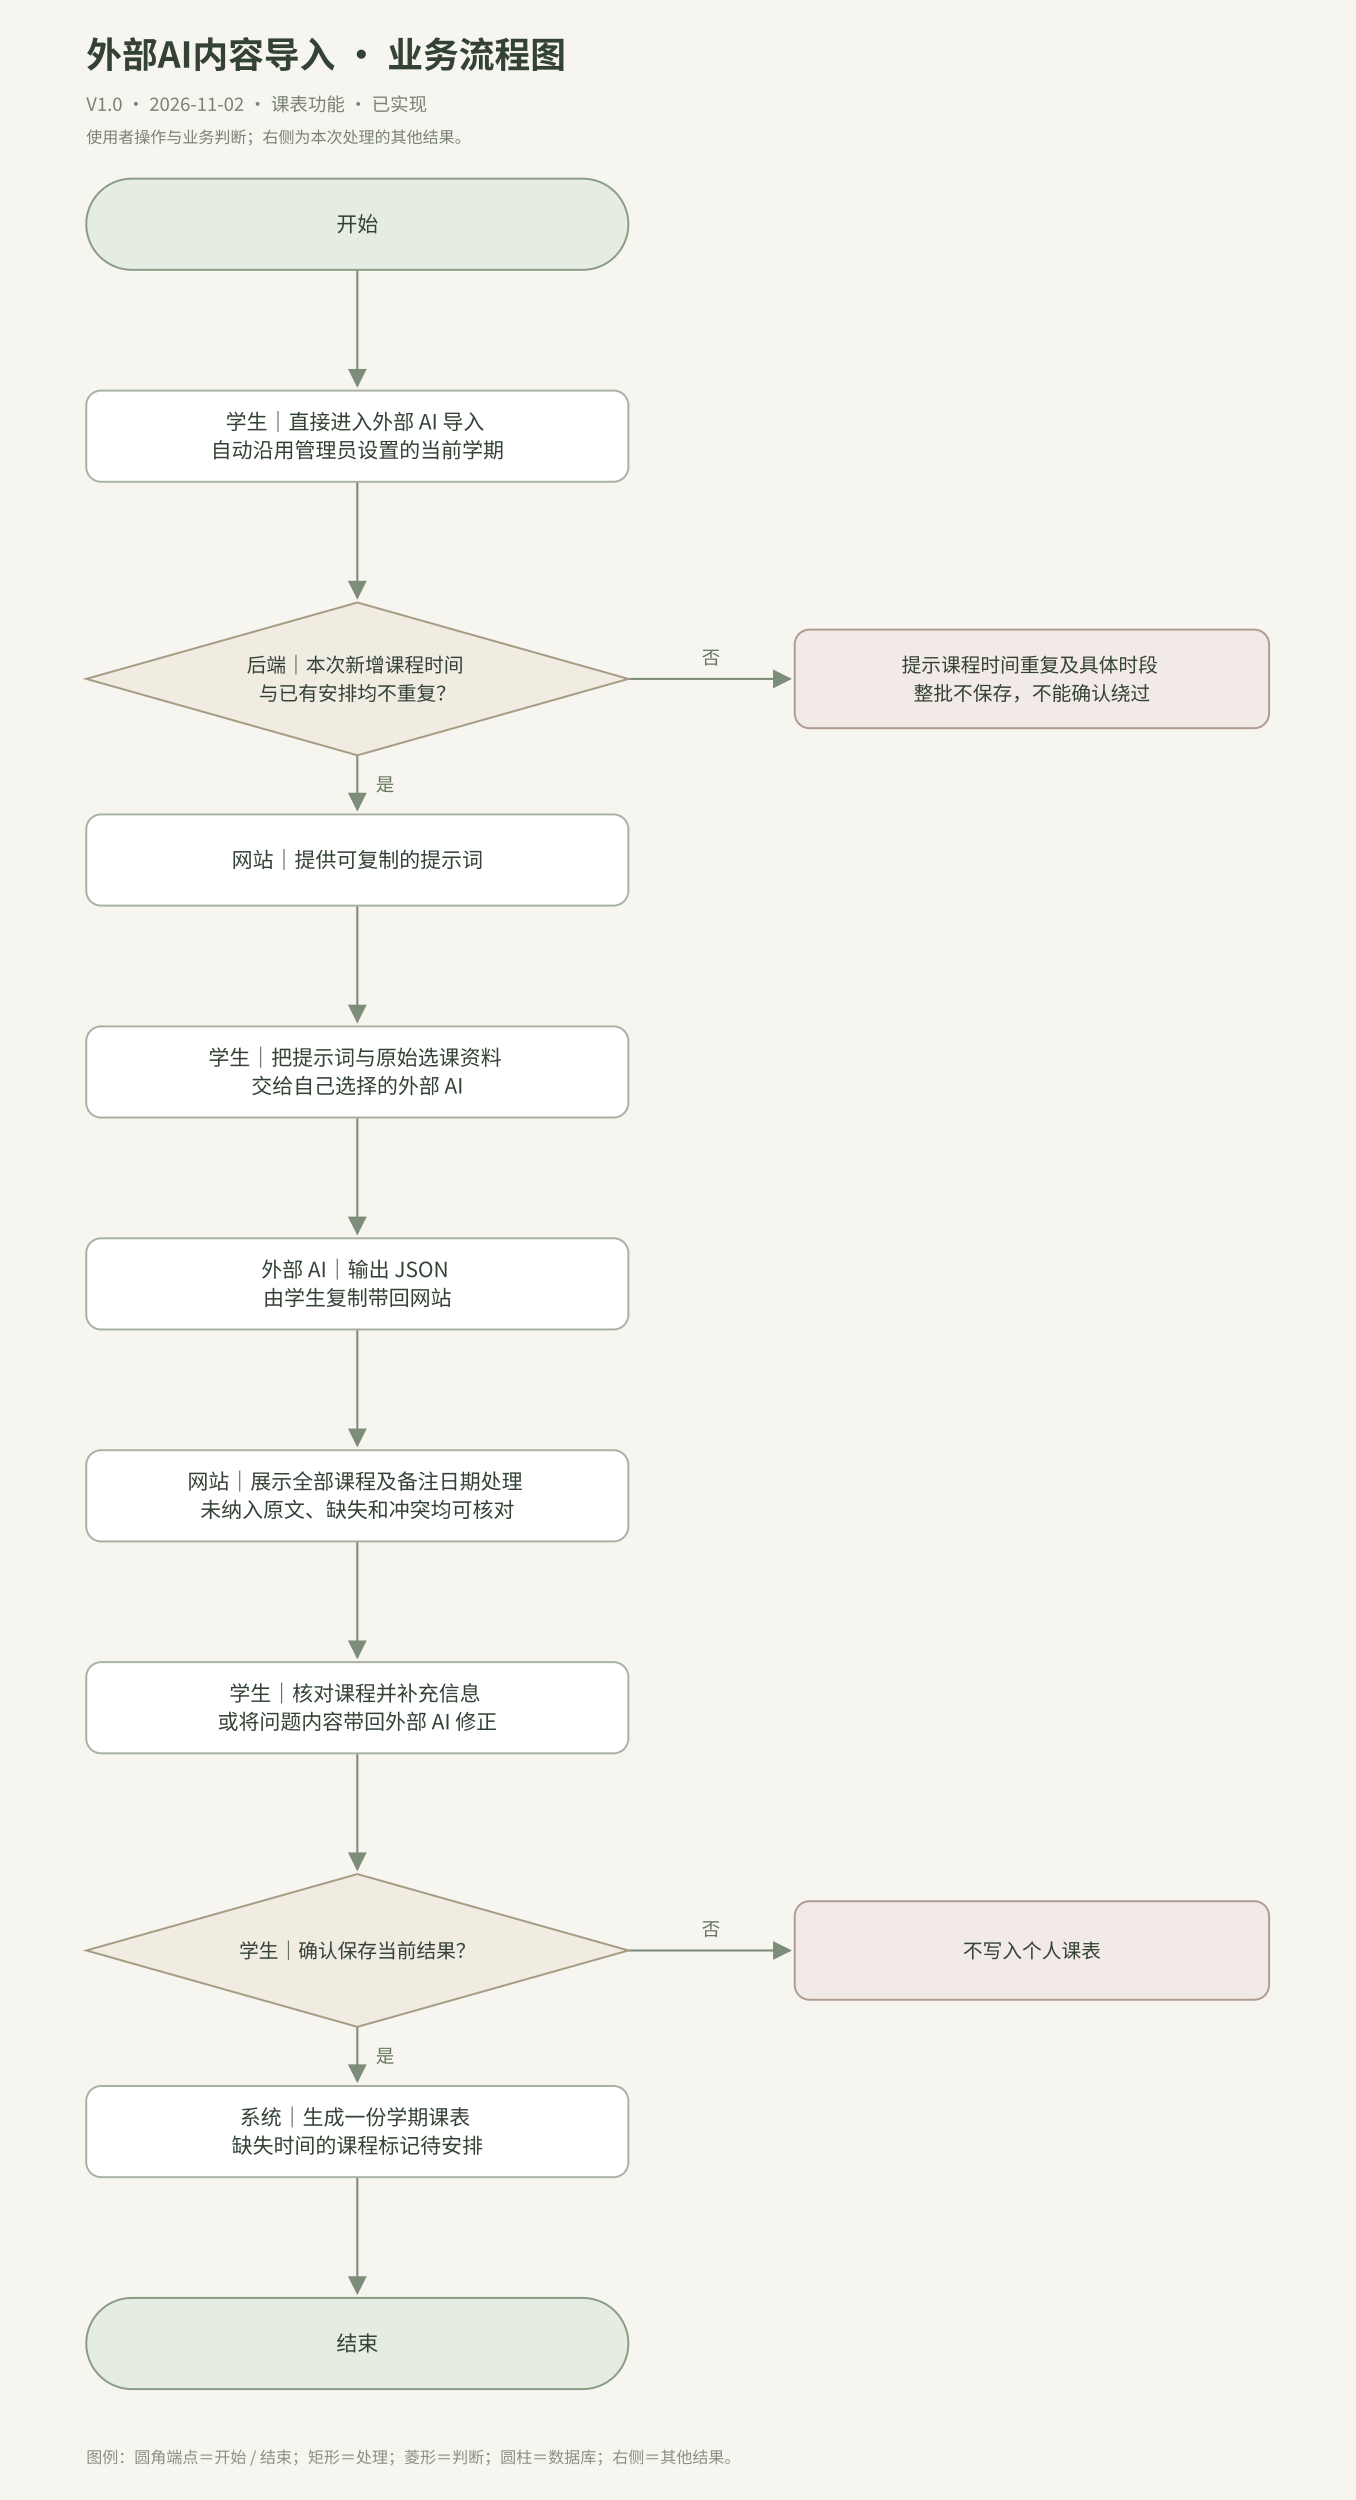
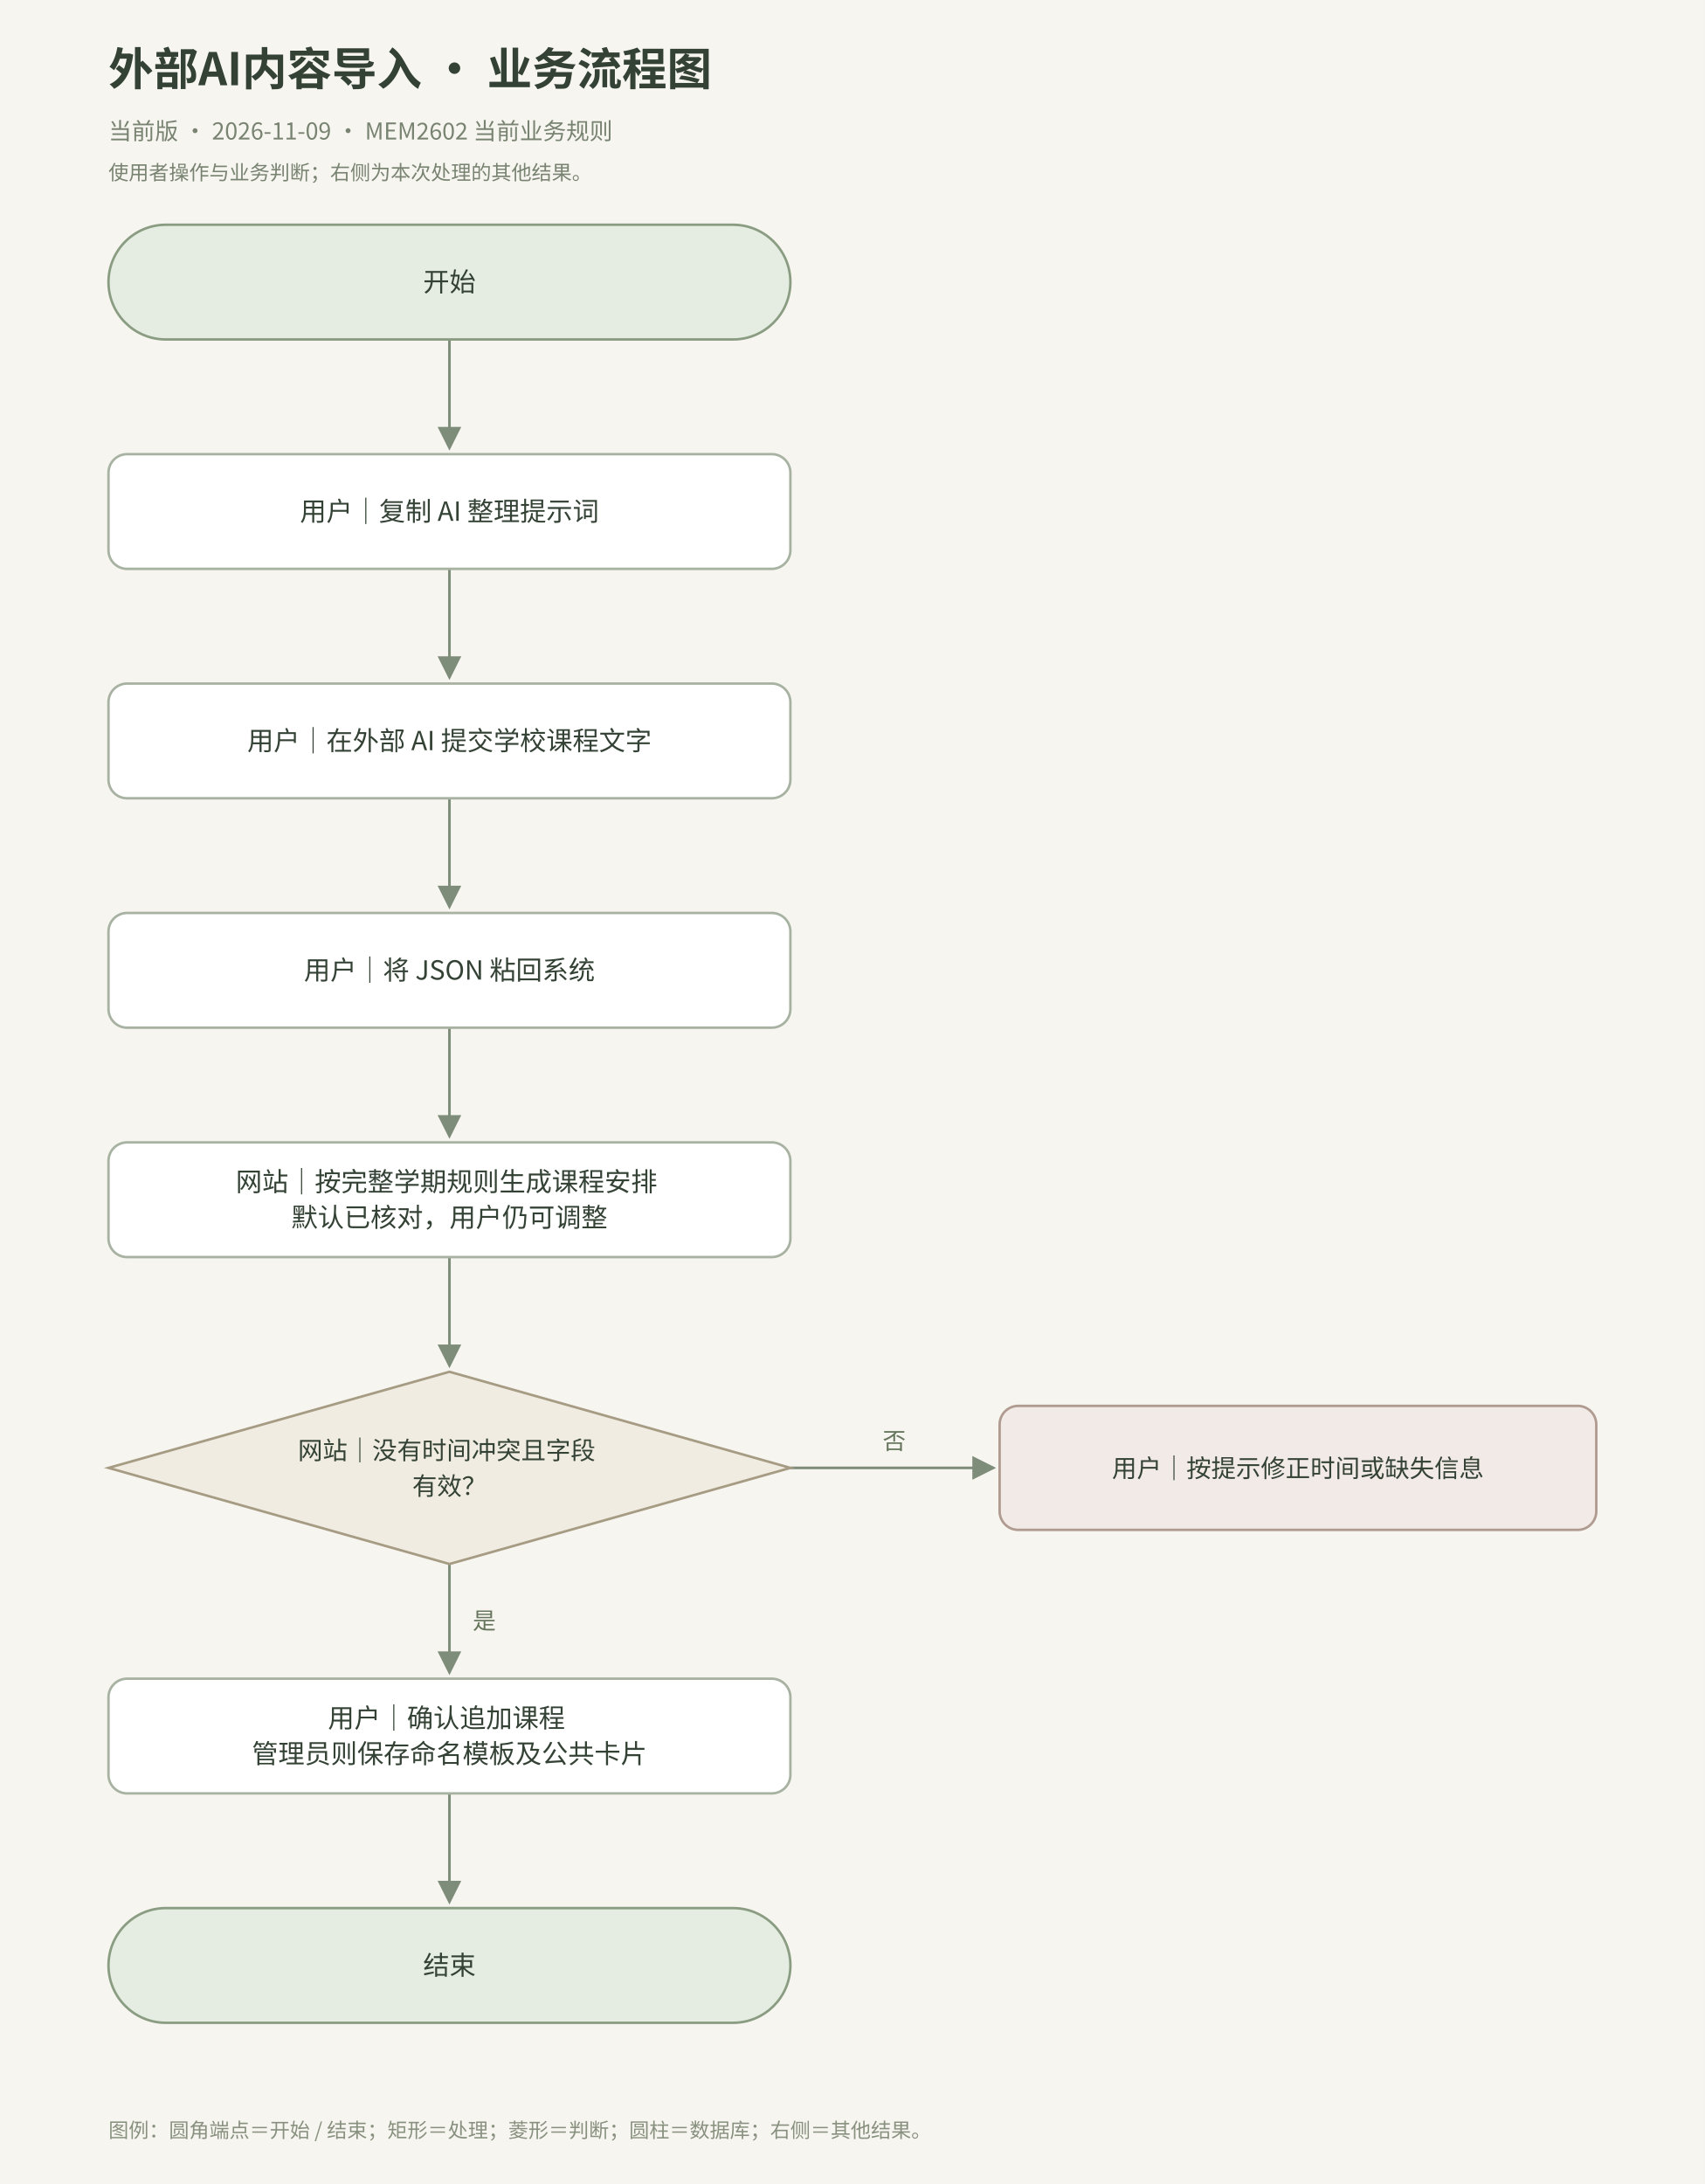
- <svg xmlns="http://www.w3.org/2000/svg" width="1100" height="2029" viewBox="0 0 1100 2029" role="img" aria-labelledby="title desc">
+ <svg xmlns="http://www.w3.org/2000/svg" width="1100" height="1409" viewBox="0 0 1100 1409" role="img" aria-labelledby="title desc">
  <defs>
    <marker id="arrow" markerWidth="9" markerHeight="9" refX="8" refY="4.5" orient="auto" markerUnits="strokeWidth">
      <path d="M0 0 L9 4.5 L0 9 Z" fill="#7E8C7A" />
    </marker>
  </defs>
-   <rect width="1100" height="2029" fill="#F7F5F0" />
+   <rect width="1100" height="1409" fill="#F7F5F0" />
  <g font-family="'Microsoft YaHei','PingFang SC','Noto Sans CJK SC',sans-serif" fill="#344235">
    <text x="70" y="55" font-size="29" font-weight="700">外部AI内容导入 · 业务流程图</text>
-     <text x="70" y="90" font-size="15" fill="#788371">V1.0 · 2026-11-02 · 课表功能 · 已实现</text>
+     <text x="70" y="90" font-size="15" fill="#788371">当前版 · 2026-11-09 · MEM2602 当前业务规则</text>
    <text x="70" y="116" font-size="13" fill="#788371">使用者操作与业务判断；右侧为本次处理的其他结果。</text>
-     <path d="M290.0 219 L290.0 313" stroke="#7E8C7A" stroke-width="1.7" fill="none" marker-end="url(#arrow)" />
-     <path d="M290.0 391 L290.0 485" stroke="#7E8C7A" stroke-width="1.7" fill="none" marker-end="url(#arrow)" />
-     <path d="M510 551.0 L641 551.0" stroke="#7E8C7A" stroke-width="1.7" fill="none" marker-end="url(#arrow)" />
-     <text x="569.5" y="539.0" font-size="15" fill="#66765D">否</text>
-     <path d="M290.0 613 L290.0 657" stroke="#7E8C7A" stroke-width="1.7" fill="none" marker-end="url(#arrow)" />
-     <text x="305.0" y="642.0" font-size="15" fill="#66765D">是</text>
-     <path d="M290.0 735 L290.0 829" stroke="#7E8C7A" stroke-width="1.7" fill="none" marker-end="url(#arrow)" />
-     <path d="M290.0 907 L290.0 1001" stroke="#7E8C7A" stroke-width="1.7" fill="none" marker-end="url(#arrow)" />
-     <path d="M290.0 1079 L290.0 1173" stroke="#7E8C7A" stroke-width="1.7" fill="none" marker-end="url(#arrow)" />
-     <path d="M290.0 1251 L290.0 1345" stroke="#7E8C7A" stroke-width="1.7" fill="none" marker-end="url(#arrow)" />
-     <path d="M290.0 1423 L290.0 1517" stroke="#7E8C7A" stroke-width="1.7" fill="none" marker-end="url(#arrow)" />
-     <path d="M510 1583.0 L641 1583.0" stroke="#7E8C7A" stroke-width="1.7" fill="none" marker-end="url(#arrow)" />
-     <text x="569.5" y="1571.0" font-size="15" fill="#66765D">否</text>
-     <path d="M290.0 1645 L290.0 1689" stroke="#7E8C7A" stroke-width="1.7" fill="none" marker-end="url(#arrow)" />
-     <text x="305.0" y="1674.0" font-size="15" fill="#66765D">是</text>
-     <path d="M290.0 1767 L290.0 1861" stroke="#7E8C7A" stroke-width="1.7" fill="none" marker-end="url(#arrow)" />
+     <path d="M290.0 219 L290.0 289" stroke="#7E8C7A" stroke-width="1.7" fill="none" marker-end="url(#arrow)" />
+     <path d="M290.0 367 L290.0 437" stroke="#7E8C7A" stroke-width="1.7" fill="none" marker-end="url(#arrow)" />
+     <path d="M290.0 515 L290.0 585" stroke="#7E8C7A" stroke-width="1.7" fill="none" marker-end="url(#arrow)" />
+     <path d="M290.0 663 L290.0 733" stroke="#7E8C7A" stroke-width="1.7" fill="none" marker-end="url(#arrow)" />
+     <path d="M290.0 811 L290.0 881" stroke="#7E8C7A" stroke-width="1.7" fill="none" marker-end="url(#arrow)" />
+     <path d="M510 947.0 L641 947.0" stroke="#7E8C7A" stroke-width="1.7" fill="none" marker-end="url(#arrow)" />
+     <text x="569.5" y="935.0" font-size="15" fill="#66765D">否</text>
+     <path d="M290.0 1009 L290.0 1079" stroke="#7E8C7A" stroke-width="1.7" fill="none" marker-end="url(#arrow)" />
+     <text x="305.0" y="1051.0" font-size="15" fill="#66765D">是</text>
+     <path d="M290.0 1157 L290.0 1227" stroke="#7E8C7A" stroke-width="1.7" fill="none" marker-end="url(#arrow)" />
    <rect x="70" y="145" width="440" height="74" rx="37.0" fill="#E5ECE2" stroke="#8A9D82" stroke-width="1.6" />
    <text text-anchor="middle" font-size="17">
      <tspan x="290.0" y="188.0">开始</tspan>
    </text>
-     <rect x="70" y="317" width="440" height="74" rx="12" fill="#FFFFFF" stroke="#A8B2A2" stroke-width="1.6" />
+     <rect x="70" y="293" width="440" height="74" rx="12" fill="#FFFFFF" stroke="#A8B2A2" stroke-width="1.6" />
    <text text-anchor="middle" font-size="17">
-       <tspan x="290.0" y="348.5">学生｜直接进入外部 AI 导入</tspan>
-       <tspan x="290.0" y="371.5">自动沿用管理员设置的当前学期</tspan>
+       <tspan x="290.0" y="336.0">用户｜复制 AI 整理提示词</tspan>
    </text>
-     <polygon points="290.0,489 510,551.0 290.0,613 70,551.0" fill="#F0ECE2" stroke="#A69B83" stroke-width="1.6" />
+     <rect x="70" y="441" width="440" height="74" rx="12" fill="#FFFFFF" stroke="#A8B2A2" stroke-width="1.6" />
+     <text text-anchor="middle" font-size="17">
+       <tspan x="290.0" y="484.0">用户｜在外部 AI 提交学校课程文字</tspan>
+     </text>
+     <rect x="70" y="589" width="440" height="74" rx="12" fill="#FFFFFF" stroke="#A8B2A2" stroke-width="1.6" />
+     <text text-anchor="middle" font-size="17">
+       <tspan x="290.0" y="632.0">用户｜将 JSON 粘回系统</tspan>
+     </text>
+     <rect x="70" y="737" width="440" height="74" rx="12" fill="#FFFFFF" stroke="#A8B2A2" stroke-width="1.6" />
+     <text text-anchor="middle" font-size="17">
+       <tspan x="290.0" y="768.5">网站｜按完整学期规则生成课程安排</tspan>
+       <tspan x="290.0" y="791.5">默认已核对，用户仍可调整</tspan>
+     </text>
+     <polygon points="290.0,885 510,947.0 290.0,1009 70,947.0" fill="#F0ECE2" stroke="#A69B83" stroke-width="1.6" />
    <text text-anchor="middle" font-size="16">
-       <tspan x="290.0" y="545.5">后端｜本次新增课程时间</tspan>
-       <tspan x="290.0" y="568.5">与已有安排均不重复？</tspan>
+       <tspan x="290.0" y="941.5">网站｜没有时间冲突且字段</tspan>
+       <tspan x="290.0" y="964.5">有效？</tspan>
    </text>
-     <rect x="645" y="511.0" width="385" height="80" rx="12" fill="#F2EAE6" stroke="#B09B91" stroke-width="1.6" />
+     <rect x="645" y="907.0" width="385" height="80" rx="12" fill="#F2EAE6" stroke="#B09B91" stroke-width="1.6" />
    <text text-anchor="middle" font-size="16">
-       <tspan x="837.5" y="545.5">提示课程时间重复及具体时段</tspan>
-       <tspan x="837.5" y="568.5">整批不保存，不能确认绕过</tspan>
+       <tspan x="837.5" y="953.0">用户｜按提示修正时间或缺失信息</tspan>
    </text>
-     <rect x="70" y="661" width="440" height="74" rx="12" fill="#FFFFFF" stroke="#A8B2A2" stroke-width="1.6" />
+     <rect x="70" y="1083" width="440" height="74" rx="12" fill="#FFFFFF" stroke="#A8B2A2" stroke-width="1.6" />
    <text text-anchor="middle" font-size="17">
-       <tspan x="290.0" y="704.0">网站｜提供可复制的提示词</tspan>
+       <tspan x="290.0" y="1114.5">用户｜确认追加课程</tspan>
+       <tspan x="290.0" y="1137.5">管理员则保存命名模板及公共卡片</tspan>
    </text>
-     <rect x="70" y="833" width="440" height="74" rx="12" fill="#FFFFFF" stroke="#A8B2A2" stroke-width="1.6" />
+     <rect x="70" y="1231" width="440" height="74" rx="37.0" fill="#E5ECE2" stroke="#8A9D82" stroke-width="1.6" />
    <text text-anchor="middle" font-size="17">
-       <tspan x="290.0" y="864.5">学生｜把提示词与原始选课资料</tspan>
-       <tspan x="290.0" y="887.5">交给自己选择的外部 AI</tspan>
+       <tspan x="290.0" y="1274.0">结束</tspan>
    </text>
-     <rect x="70" y="1005" width="440" height="74" rx="12" fill="#FFFFFF" stroke="#A8B2A2" stroke-width="1.6" />
-     <text text-anchor="middle" font-size="17">
-       <tspan x="290.0" y="1036.5">外部 AI｜输出 JSON</tspan>
-       <tspan x="290.0" y="1059.5">由学生复制带回网站</tspan>
-     </text>
-     <rect x="70" y="1177" width="440" height="74" rx="12" fill="#FFFFFF" stroke="#A8B2A2" stroke-width="1.6" />
-     <text text-anchor="middle" font-size="17">
-       <tspan x="290.0" y="1208.5">网站｜展示全部课程及备注日期处理</tspan>
-       <tspan x="290.0" y="1231.5">未纳入原文、缺失和冲突均可核对</tspan>
-     </text>
-     <rect x="70" y="1349" width="440" height="74" rx="12" fill="#FFFFFF" stroke="#A8B2A2" stroke-width="1.6" />
-     <text text-anchor="middle" font-size="17">
-       <tspan x="290.0" y="1380.5">学生｜核对课程并补充信息</tspan>
-       <tspan x="290.0" y="1403.5">或将问题内容带回外部 AI 修正</tspan>
-     </text>
-     <polygon points="290.0,1521 510,1583.0 290.0,1645 70,1583.0" fill="#F0ECE2" stroke="#A69B83" stroke-width="1.6" />
-     <text text-anchor="middle" font-size="16">
-       <tspan x="290.0" y="1589.0">学生｜确认保存当前结果？</tspan>
-     </text>
-     <rect x="645" y="1543.0" width="385" height="80" rx="12" fill="#F2EAE6" stroke="#B09B91" stroke-width="1.6" />
-     <text text-anchor="middle" font-size="16">
-       <tspan x="837.5" y="1589.0">不写入个人课表</tspan>
-     </text>
-     <rect x="70" y="1693" width="440" height="74" rx="12" fill="#FFFFFF" stroke="#A8B2A2" stroke-width="1.6" />
-     <text text-anchor="middle" font-size="17">
-       <tspan x="290.0" y="1724.5">系统｜生成一份学期课表</tspan>
-       <tspan x="290.0" y="1747.5">缺失时间的课程标记待安排</tspan>
-     </text>
-     <rect x="70" y="1865" width="440" height="74" rx="37.0" fill="#E5ECE2" stroke="#8A9D82" stroke-width="1.6" />
-     <text text-anchor="middle" font-size="17">
-       <tspan x="290.0" y="1908.0">结束</tspan>
-     </text>
-     <text x="70" y="1999" font-size="13" fill="#88917F">图例：圆角端点＝开始 / 结束；矩形＝处理；菱形＝判断；圆柱＝数据库；右侧＝其他结果。</text>
+     <text x="70" y="1379" font-size="13" fill="#88917F">图例：圆角端点＝开始 / 结束；矩形＝处理；菱形＝判断；圆柱＝数据库；右侧＝其他结果。</text>
  </g>
</svg>
